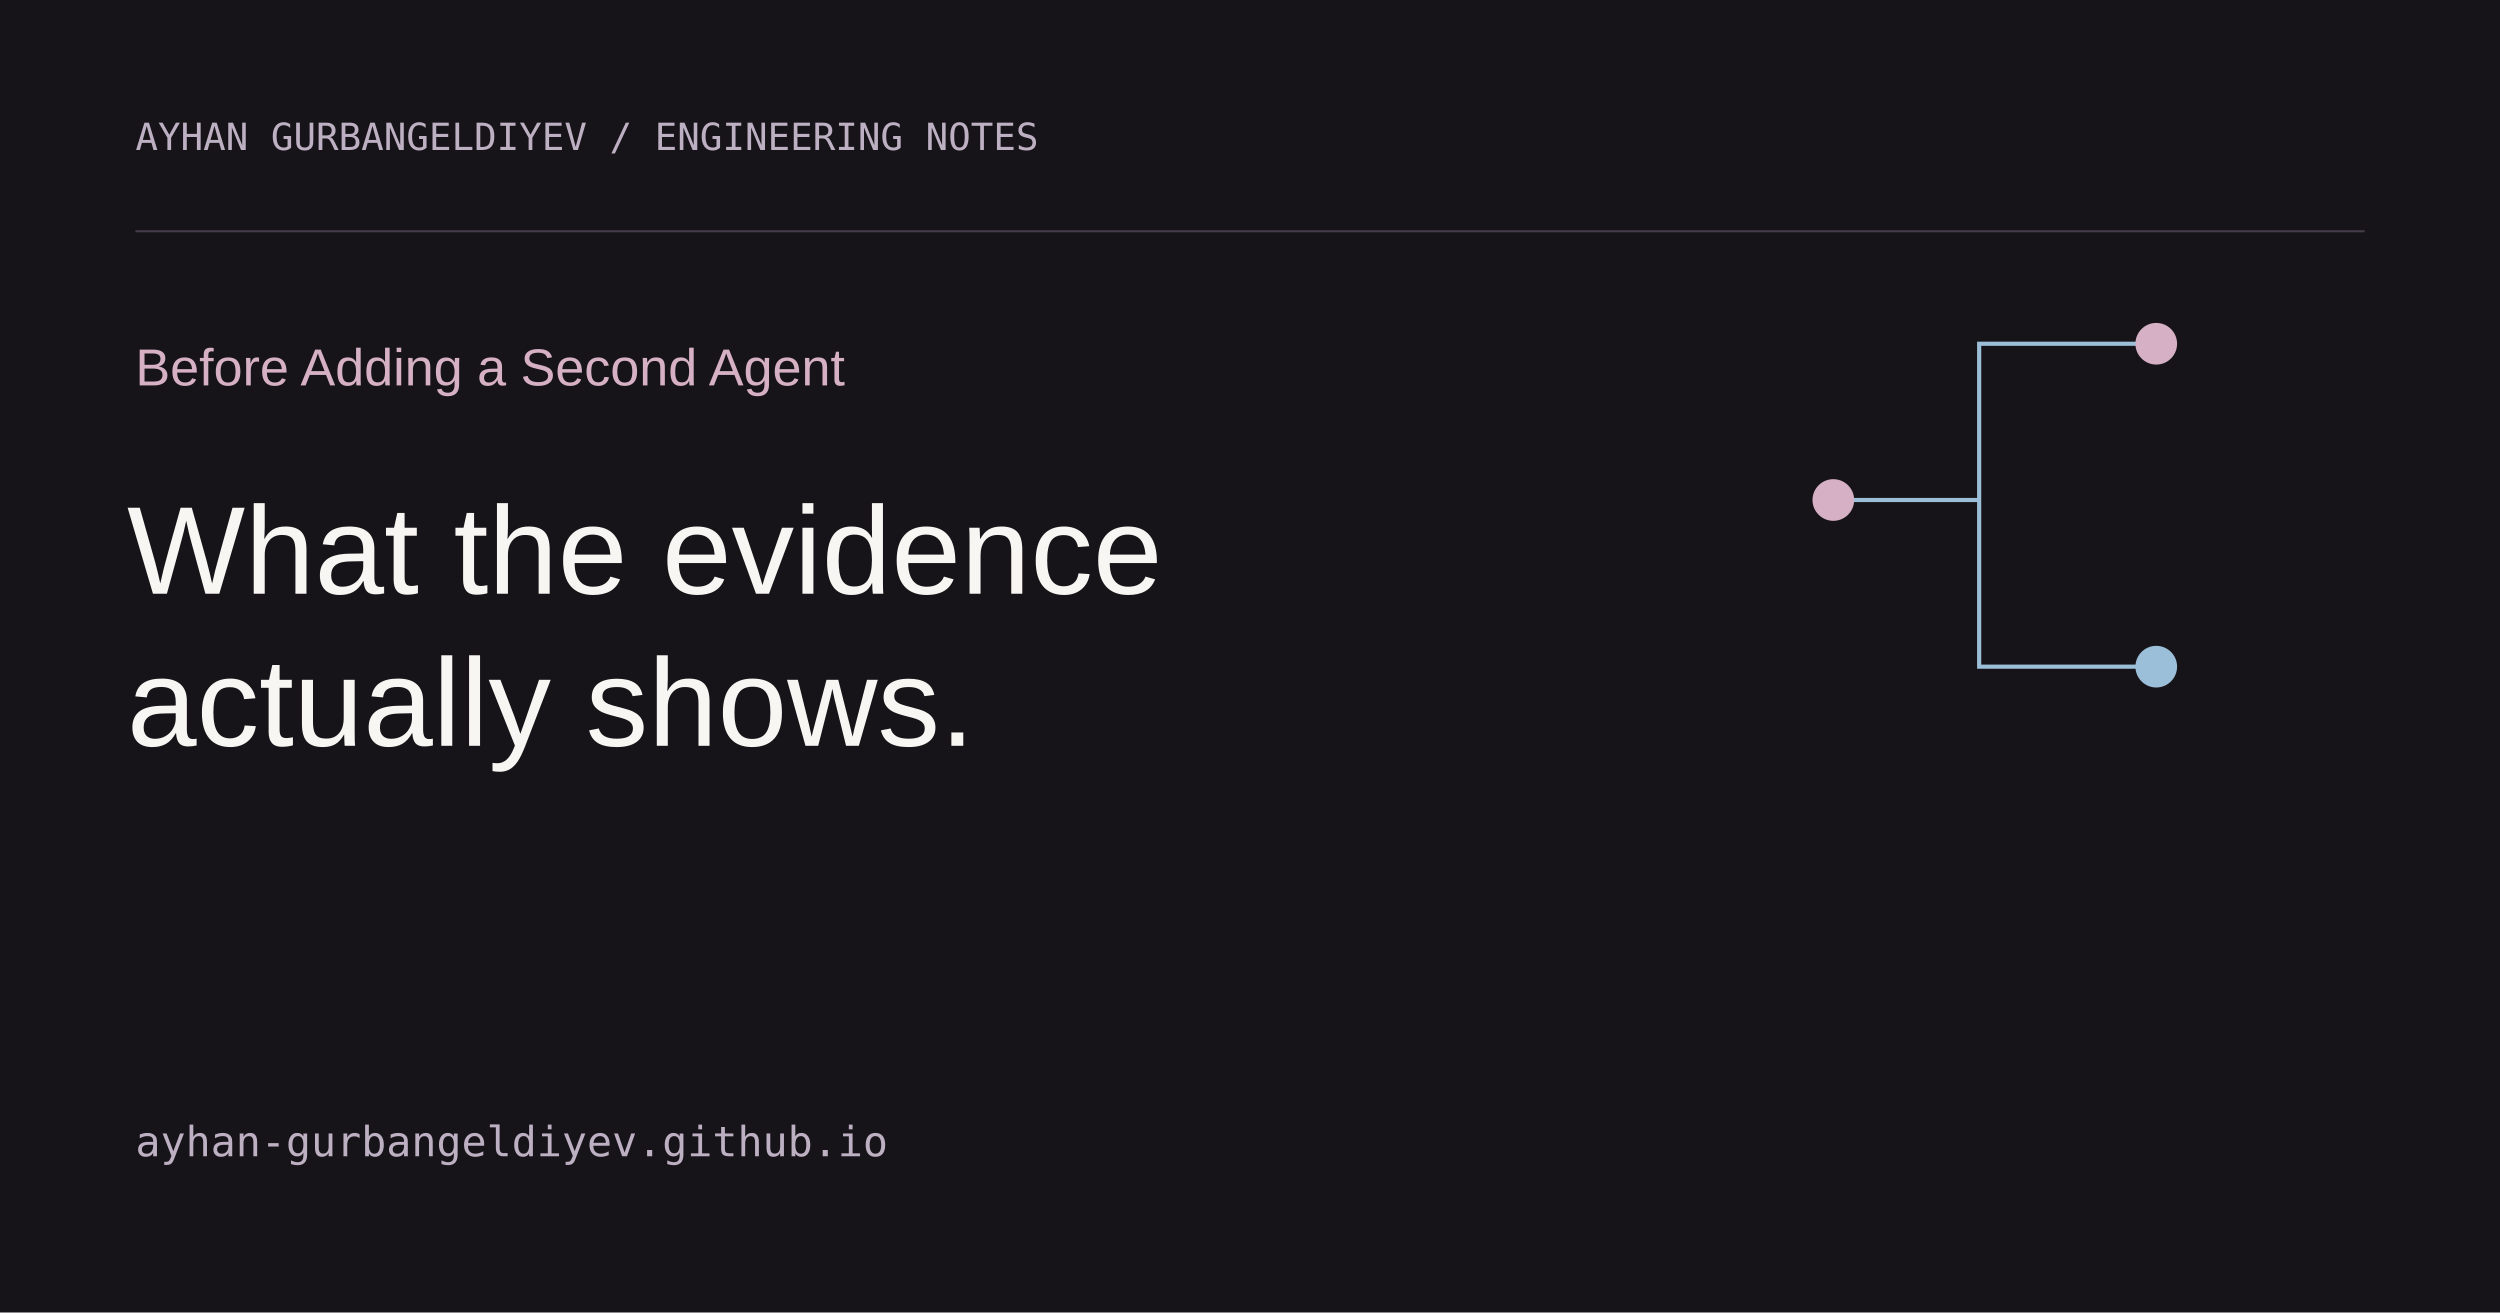
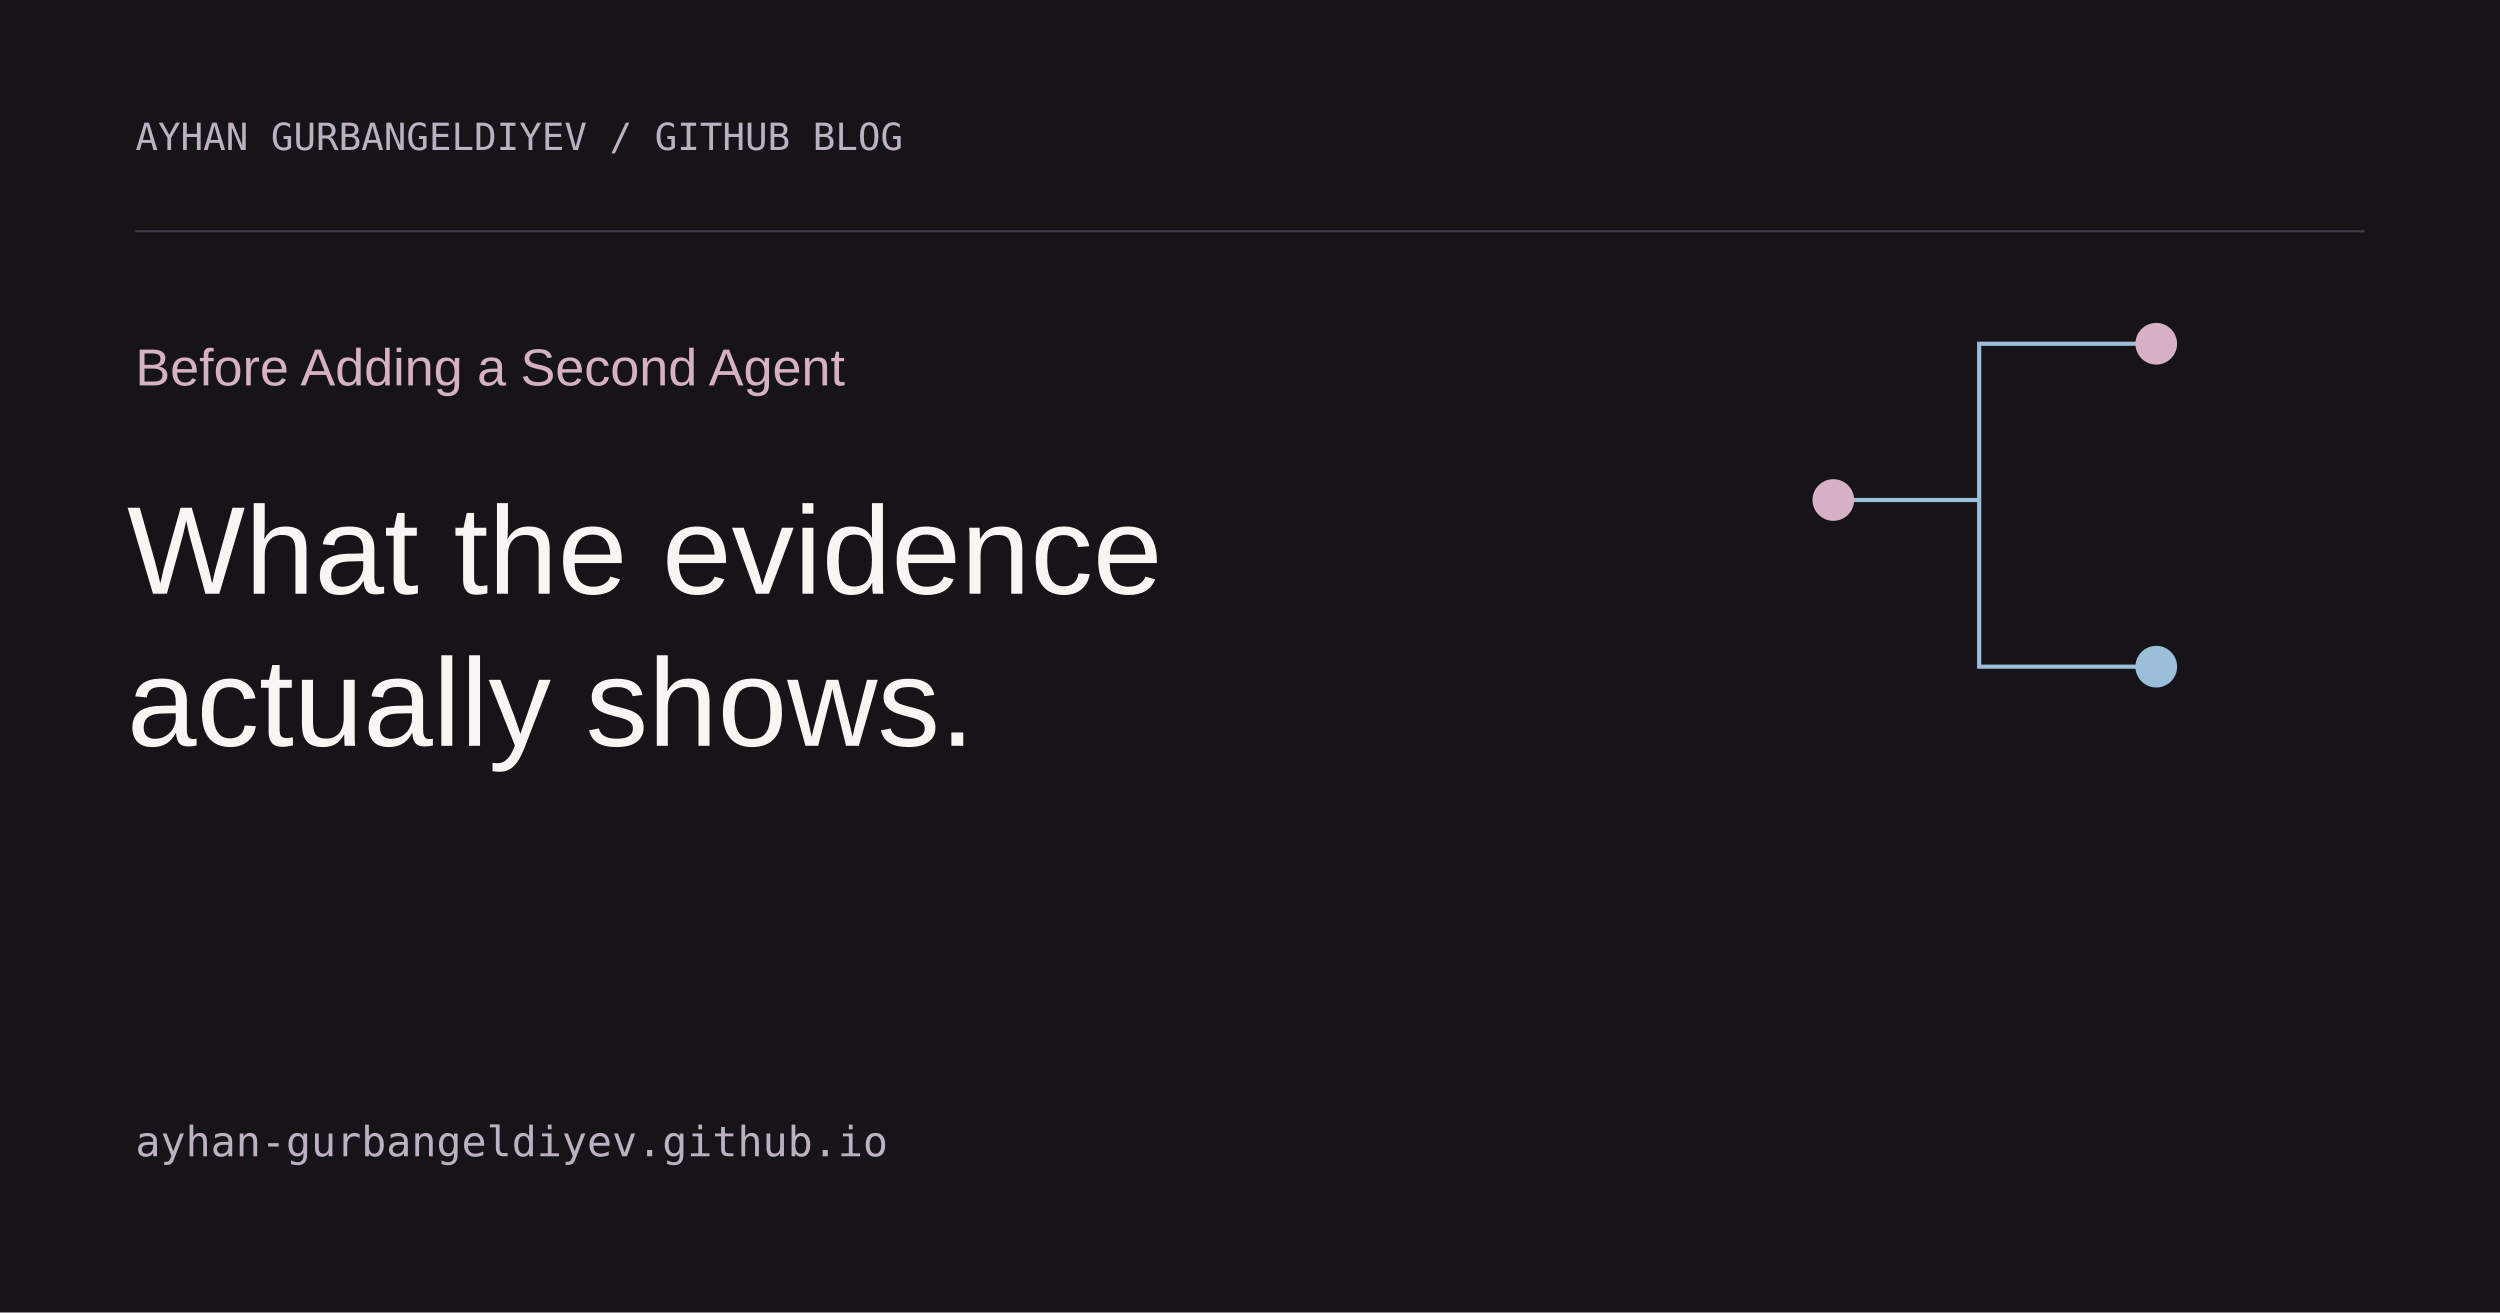
<svg xmlns="http://www.w3.org/2000/svg" width="1200" height="630" viewBox="0 0 1200 630" role="img" aria-labelledby="title desc">
  <defs>
    <pattern id="grid" width="24" height="24" patternUnits="userSpaceOnUse">
      <circle cx="1" cy="1" r=".7" fill="#c8c0c8" opacity=".6" />
    </pattern>
    <marker id="arrow" viewBox="0 0 10 10" refX="8" refY="5" markerWidth="6" markerHeight="6" orient="auto-start-reverse">
      <path d="M 0 1 L 8 5 L 0 9" fill="none" stroke="#3a617c" stroke-width="1.5" />
    </marker>
  </defs>
  <rect width="1200" height="630" fill="#171419" />
-   <text x="65" y="72" fill="#bdb0c2" font-family="ui-monospace, monospace" font-size="18" font-weight="400" text-anchor="start">AYHAN GURBANGELDIYEV / ENGINEERING NOTES</text>
+   <text x="65" y="72" fill="#bdb0c2" font-family="ui-monospace, monospace" font-size="18" font-weight="400" text-anchor="start">AYHAN GURBANGELDIYEV / GITHUB BLOG</text>
  <path d="M65 111 H1135" stroke="#443c48" />
  <text x="65" y="185" fill="#d6b0c4" font-family="Arial, Helvetica, sans-serif" font-size="25" font-weight="400" text-anchor="start">Before Adding a Second Agent</text>
  <text x="61" y="285" fill="#f8f6f2" font-family="Arial, Helvetica, sans-serif" font-size="60" font-weight="500" text-anchor="start">What the evidence</text>
  <text x="61" y="358" fill="#f8f6f2" font-family="Arial, Helvetica, sans-serif" font-size="60" font-weight="500" text-anchor="start">actually shows.</text>
  <text x="65" y="555" fill="#bdb0c2" font-family="ui-monospace, monospace" font-size="20" font-weight="400" text-anchor="start">ayhan-gurbangeldiyev.github.io</text>
  <path d="M880 240 H950 V320 H1035 M950 240 V165 H1035" fill="none" stroke="#9cbfd9" stroke-width="2" />
  <circle cx="880" cy="240" r="10" fill="#d6b0c4" />
  <circle cx="1035" cy="320" r="10" fill="#9cbfd9" />
  <circle cx="1035" cy="165" r="10" fill="#d6b0c4" />
</svg>
